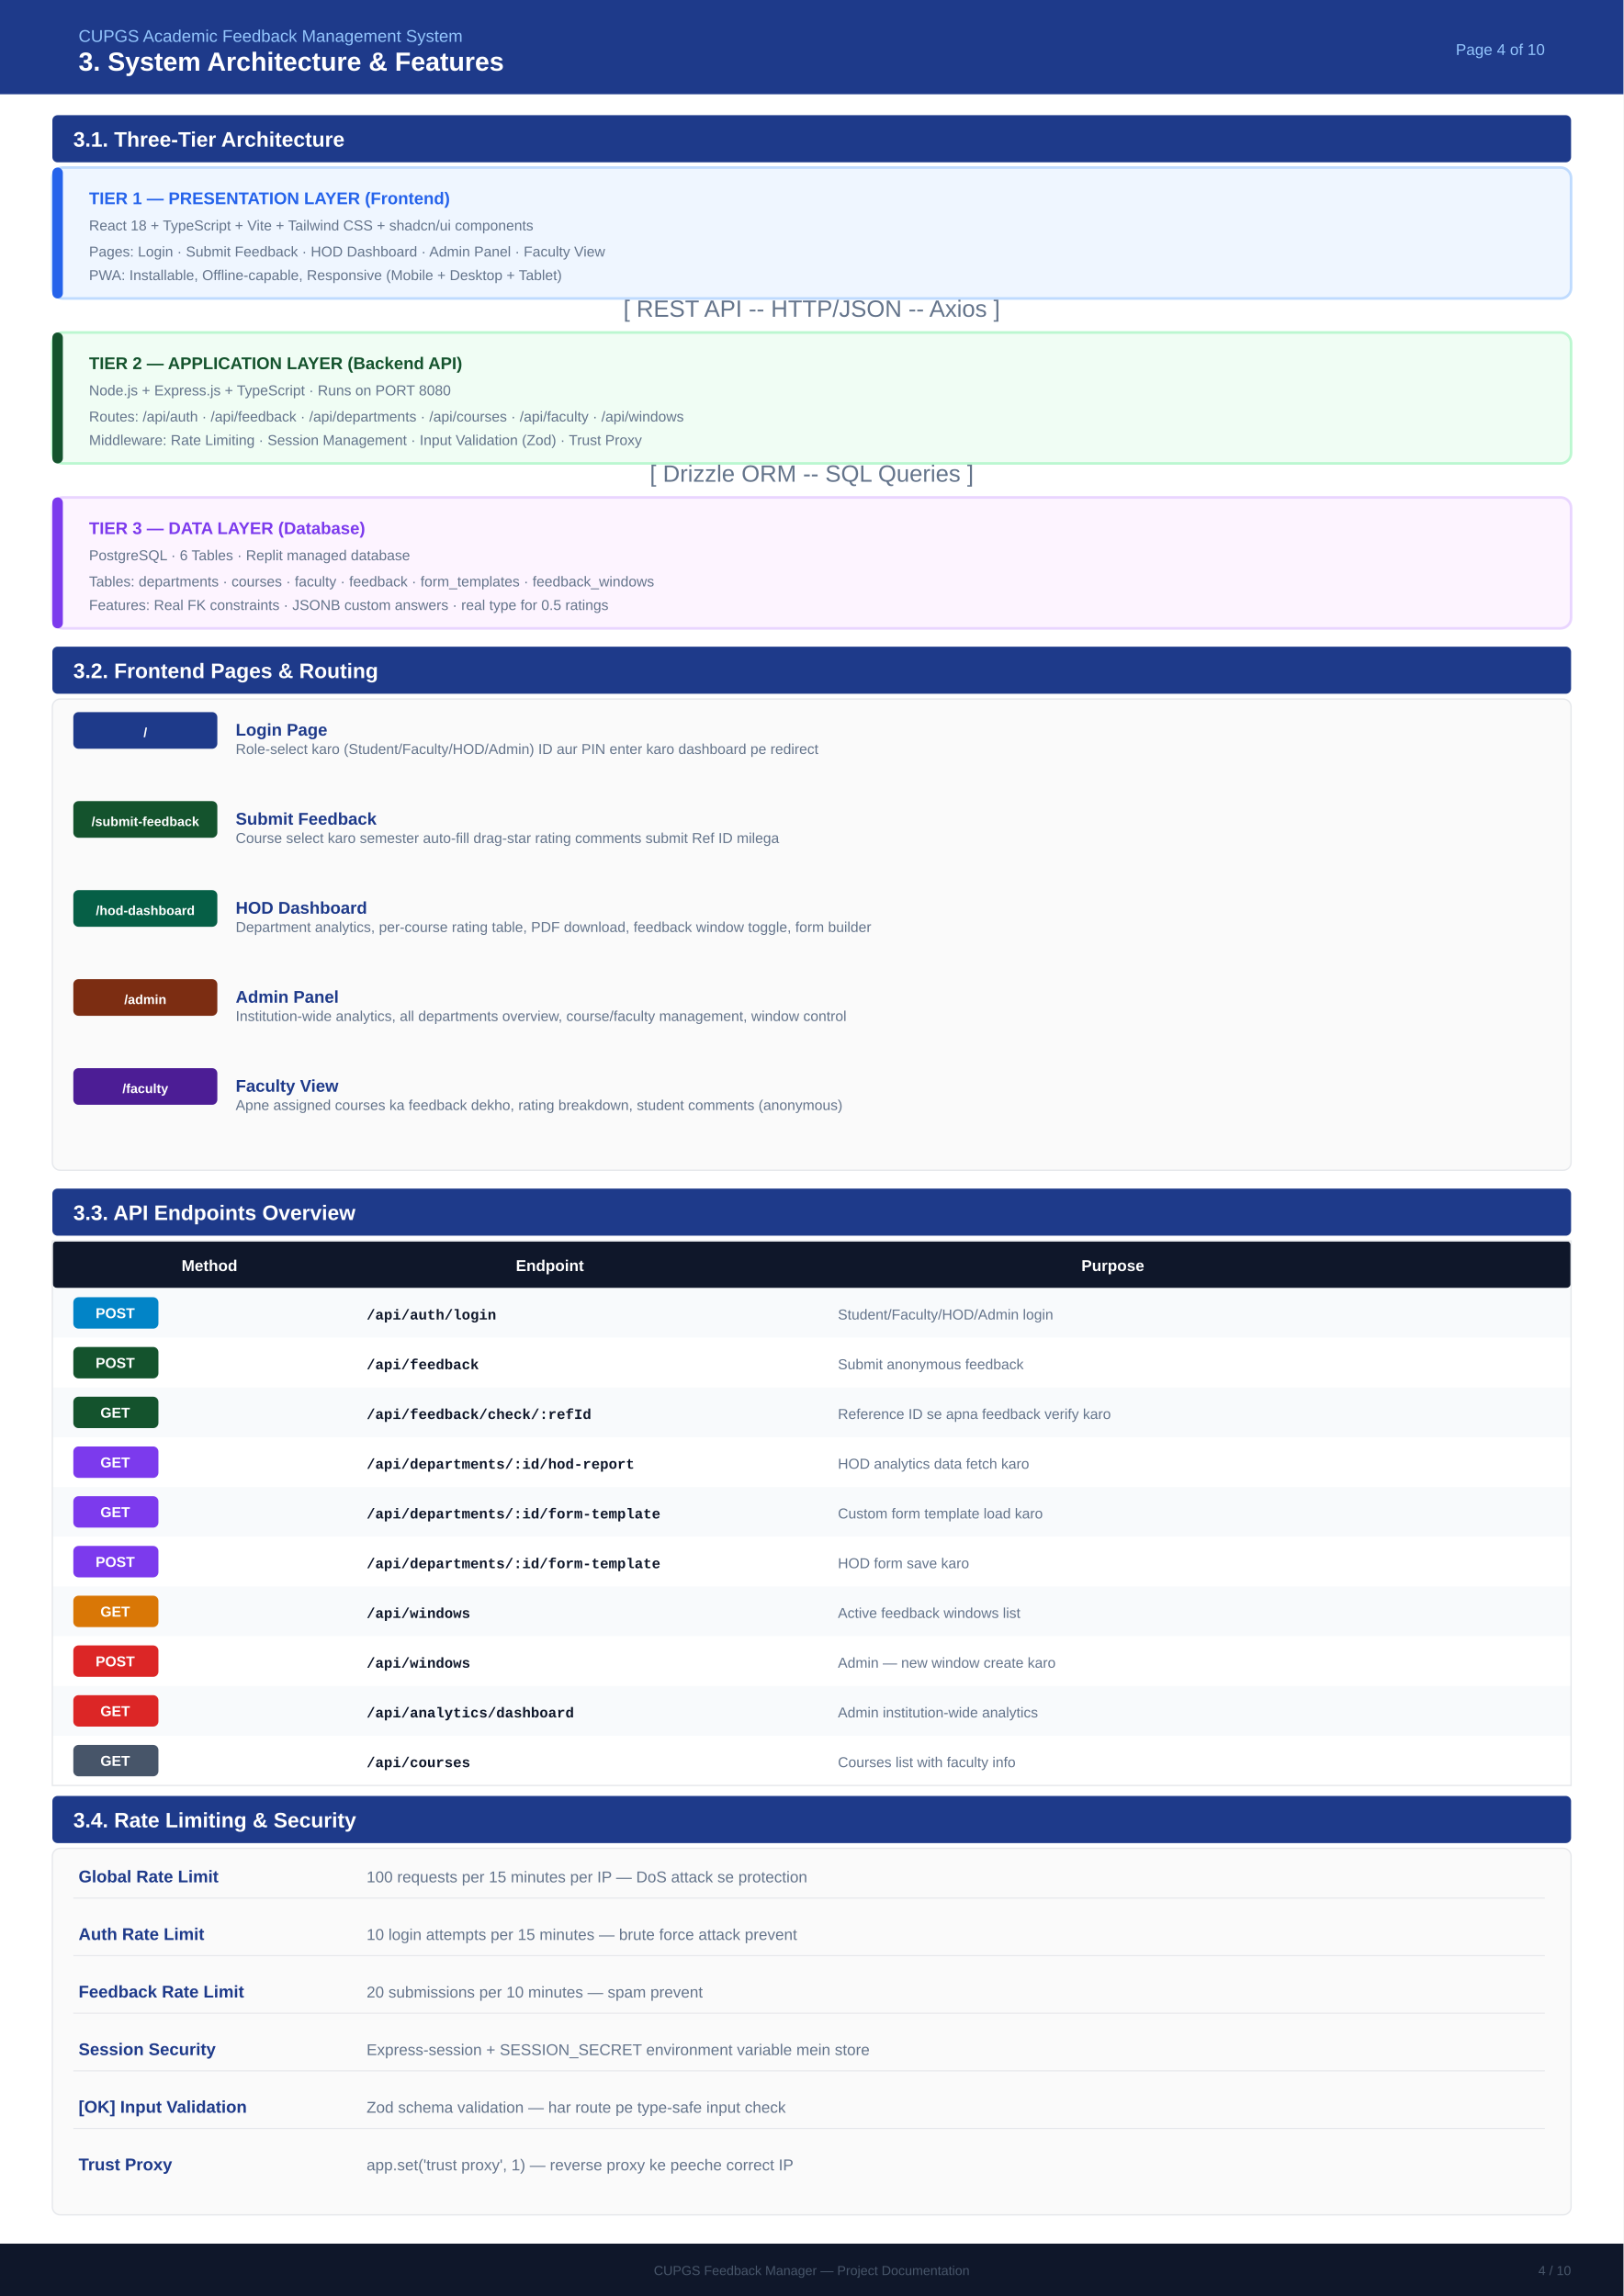
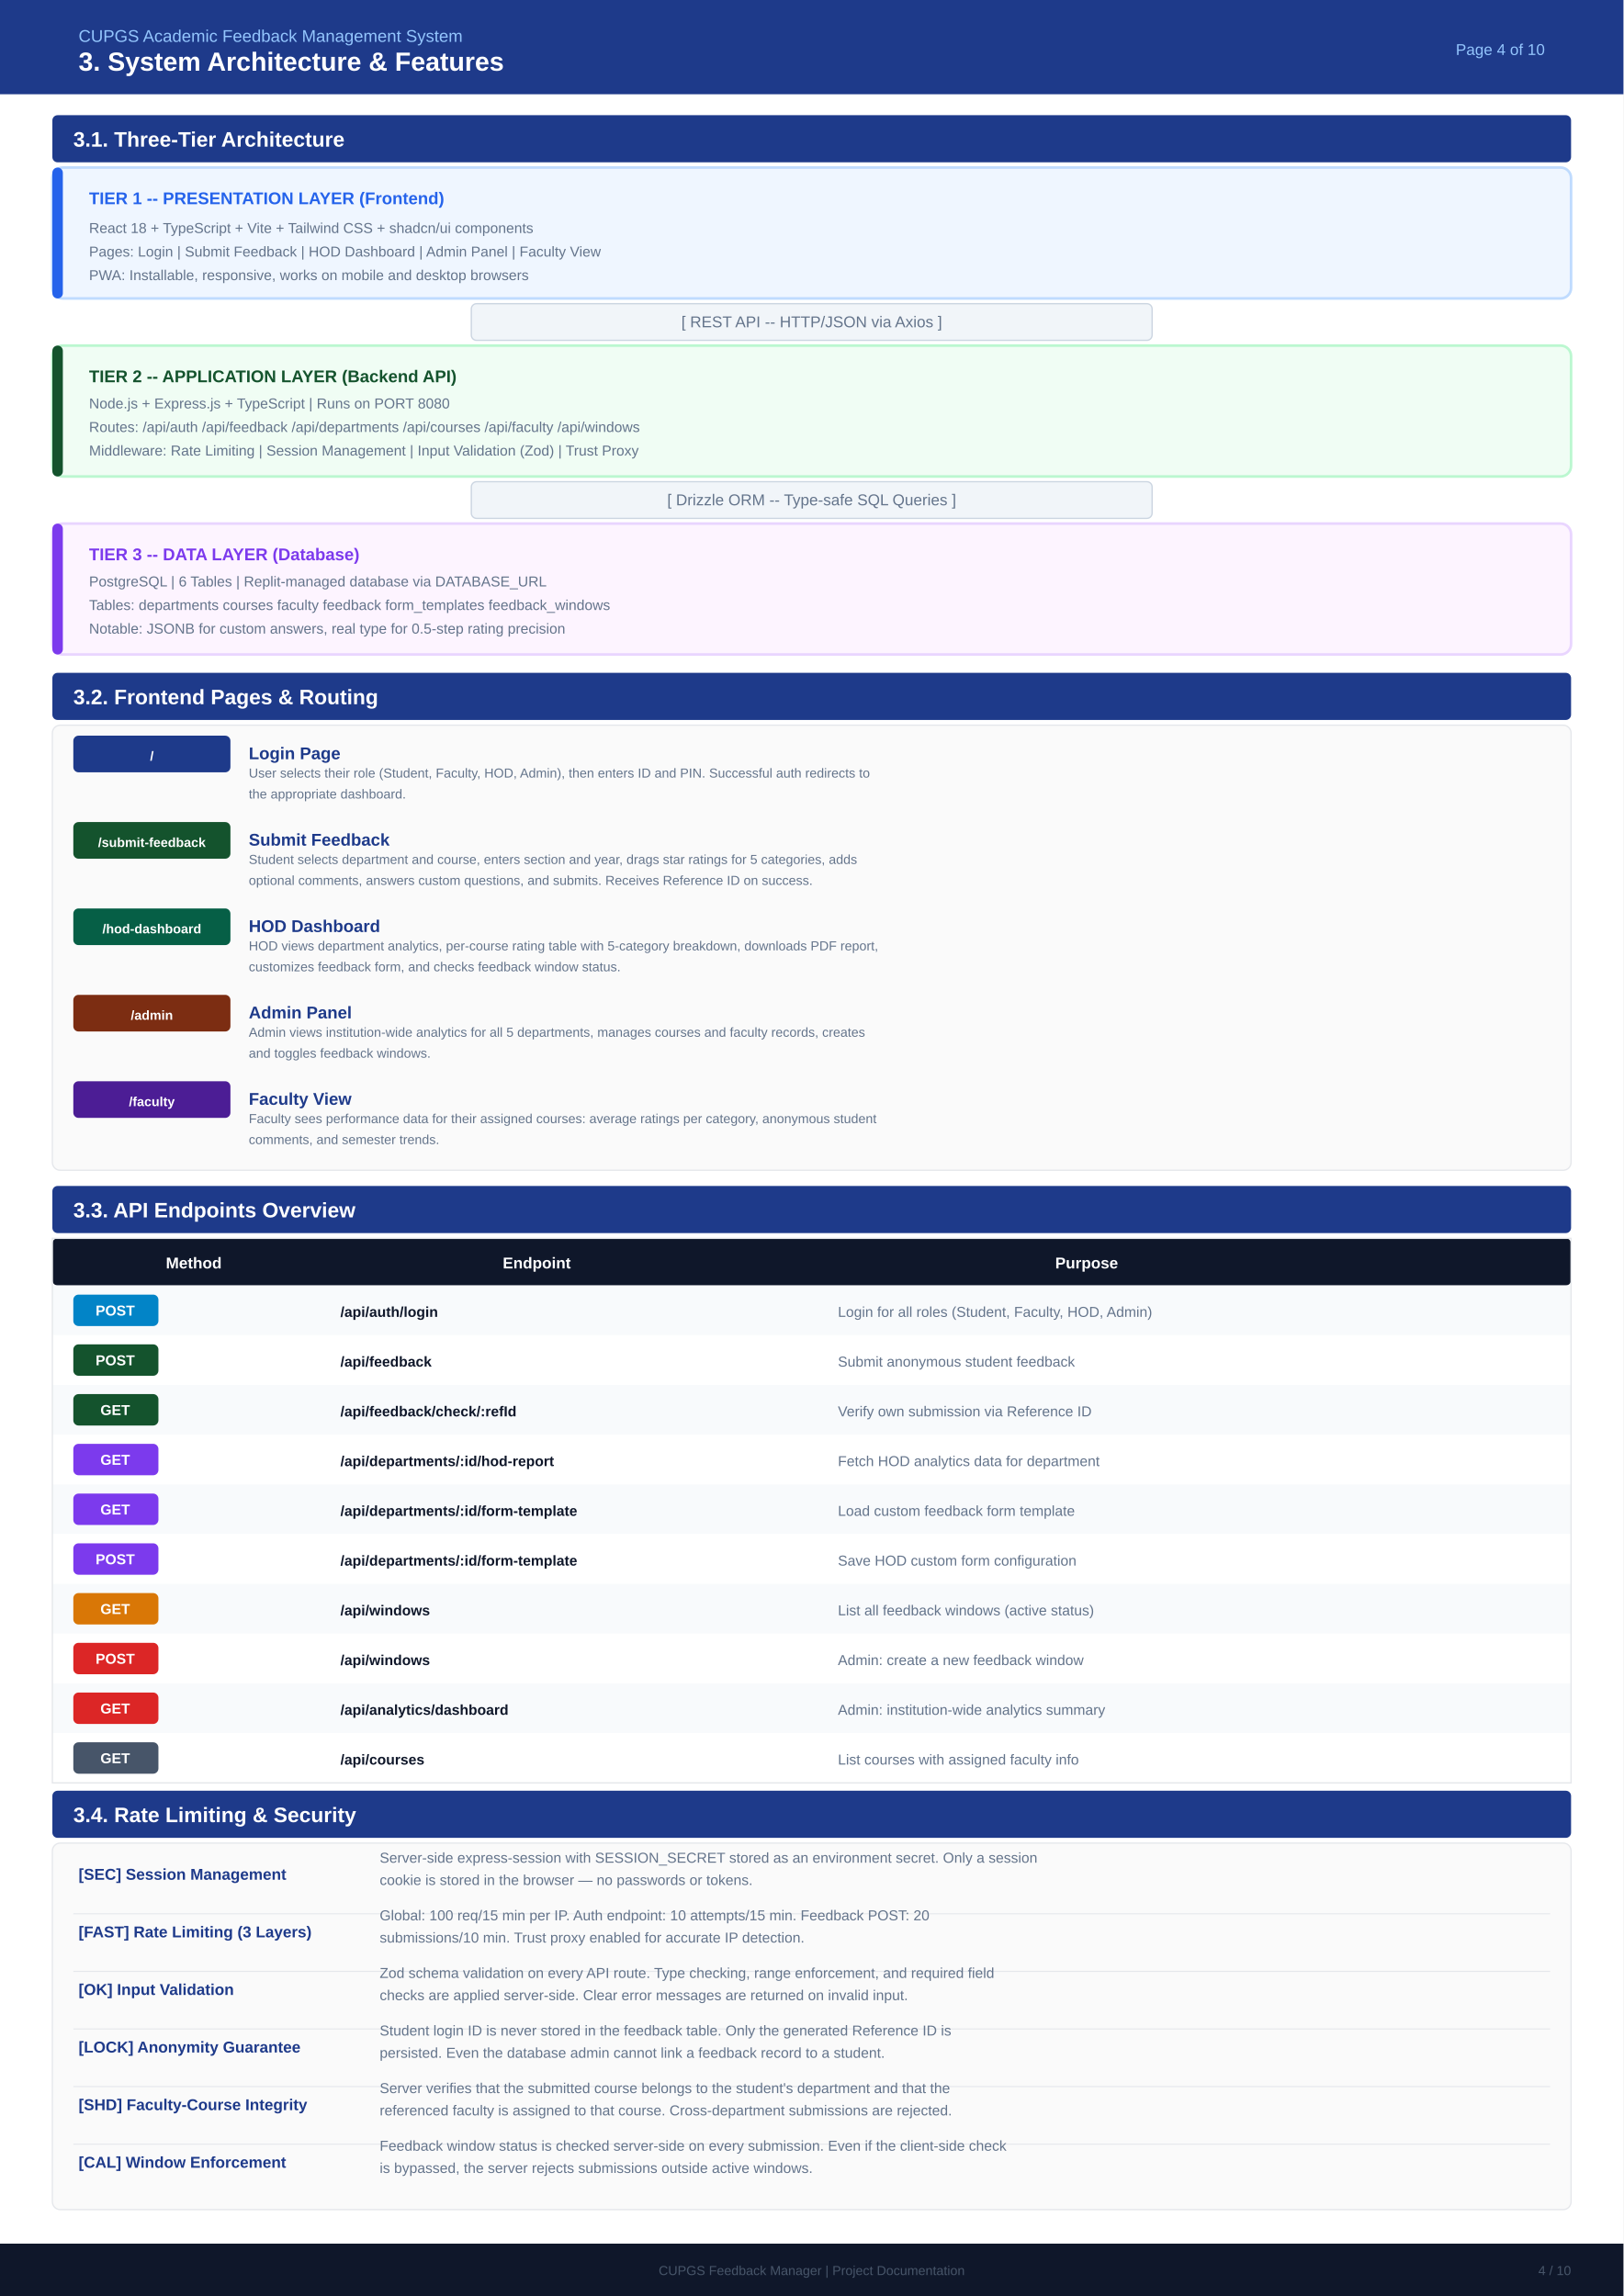
<svg xmlns="http://www.w3.org/2000/svg" width="1240" height="1754" viewBox="0 0 1240 1754" font-family="Arial,Helvetica,sans-serif">
  <rect width="1240" height="1754" fill="white" />
  <rect x="0" y="0" width="1240" height="72" fill="#1e3a8a" />
  <text x="60" y="32" font-size="13" fill="#93c5fd">CUPGS Academic Feedback Management System</text>
  <text x="60" y="54" font-size="20" font-weight="800" fill="white">3. System Architecture &amp; Features</text>
  <text x="1180" y="42" text-anchor="end" font-size="12" fill="#93c5fd">Page 4 of 10</text>
  <rect x="40" y="88" width="1160" height="36" rx="4" fill="#1e3a8a" />
  <text x="56" y="112" font-size="16" font-weight="800" fill="white">3.1. Three-Tier Architecture</text>
  <rect x="40" y="128" width="1160" height="100" rx="8" fill="#eff6ff" stroke="#bfdbfe" stroke-width="2" />
  <rect x="40" y="128" width="8" height="100" rx="4" fill="#2563eb" />
-   <text x="68" y="156" font-size="13" font-weight="800" fill="#2563eb">TIER 1 — PRESENTATION LAYER (Frontend)</text>
-   <text x="68" y="176" font-size="11" fill="#64748b">React 18 + TypeScript + Vite + Tailwind CSS + shadcn/ui components</text>
-   <text x="68" y="196" font-size="11" fill="#64748b">Pages: Login · Submit Feedback · HOD Dashboard · Admin Panel · Faculty View</text>
-   <text x="68" y="214" font-size="11" fill="#64748b">PWA: Installable, Offline-capable, Responsive (Mobile + Desktop + Tablet)</text>
-   <text x="620" y="242" text-anchor="middle" font-size="18" fill="#64748b">[ REST API -- HTTP/JSON -- Axios ]</text>
-   <rect x="40" y="254" width="1160" height="100" rx="8" fill="#f0fdf4" stroke="#bbf7d0" stroke-width="2" />
-   <rect x="40" y="254" width="8" height="100" rx="4" fill="#14532d" />
-   <text x="68" y="282" font-size="13" font-weight="800" fill="#14532d">TIER 2 — APPLICATION LAYER (Backend API)</text>
-   <text x="68" y="302" font-size="11" fill="#64748b">Node.js + Express.js + TypeScript · Runs on PORT 8080</text>
-   <text x="68" y="322" font-size="11" fill="#64748b">Routes: /api/auth · /api/feedback · /api/departments · /api/courses · /api/faculty · /api/windows</text>
-   <text x="68" y="340" font-size="11" fill="#64748b">Middleware: Rate Limiting · Session Management · Input Validation (Zod) · Trust Proxy</text>
-   <text x="620" y="368" text-anchor="middle" font-size="18" fill="#64748b">[ Drizzle ORM -- SQL Queries ]</text>
-   <rect x="40" y="380" width="1160" height="100" rx="8" fill="#fdf4ff" stroke="#e9d5ff" stroke-width="2" />
-   <rect x="40" y="380" width="8" height="100" rx="4" fill="#7c3aed" />
-   <text x="68" y="408" font-size="13" font-weight="800" fill="#7c3aed">TIER 3 — DATA LAYER (Database)</text>
-   <text x="68" y="428" font-size="11" fill="#64748b">PostgreSQL · 6 Tables · Replit managed database</text>
-   <text x="68" y="448" font-size="11" fill="#64748b">Tables: departments · courses · faculty · feedback · form_templates · feedback_windows</text>
-   <text x="68" y="466" font-size="11" fill="#64748b">Features: Real FK constraints · JSONB custom answers · real type for 0.5 ratings</text>
-   <rect x="40" y="494" width="1160" height="36" rx="4" fill="#1e3a8a" />
-   <text x="56" y="518" font-size="16" font-weight="800" fill="white">3.2. Frontend Pages &amp; Routing</text>
-   <rect x="40" y="534" width="1160" height="360" rx="6" fill="#fafafa" stroke="#e5e7eb" stroke-width="1" />
-   <rect x="56" y="544" width="110" height="28" rx="4" fill="#1e3a8a" />
-   <text x="111" y="563" text-anchor="middle" font-size="10" font-weight="700" fill="white">/</text>
-   <text x="180" y="562" font-size="13" font-weight="700" fill="#1e3a8a">Login Page</text>
-   <text x="180" y="576" font-size="11" fill="#64748b">Role-select karo (Student/Faculty/HOD/Admin)  ID aur PIN enter karo  dashboard pe redirect</text>
-   <rect x="56" y="612" width="110" height="28" rx="4" fill="#14532d" />
-   <text x="111" y="631" text-anchor="middle" font-size="10" font-weight="700" fill="white">/submit-feedback</text>
-   <text x="180" y="630" font-size="13" font-weight="700" fill="#1e3a8a">Submit Feedback</text>
-   <text x="180" y="644" font-size="11" fill="#64748b">Course select karo  semester auto-fill  drag-star rating  comments  submit  Ref ID milega</text>
-   <rect x="56" y="680" width="110" height="28" rx="4" fill="#065f46" />
-   <text x="111" y="699" text-anchor="middle" font-size="10" font-weight="700" fill="white">/hod-dashboard</text>
-   <text x="180" y="698" font-size="13" font-weight="700" fill="#1e3a8a">HOD Dashboard</text>
-   <text x="180" y="712" font-size="11" fill="#64748b">Department analytics, per-course rating table, PDF download, feedback window toggle, form builder</text>
-   <rect x="56" y="748" width="110" height="28" rx="4" fill="#7c2d12" />
-   <text x="111" y="767" text-anchor="middle" font-size="10" font-weight="700" fill="white">/admin</text>
-   <text x="180" y="766" font-size="13" font-weight="700" fill="#1e3a8a">Admin Panel</text>
-   <text x="180" y="780" font-size="11" fill="#64748b">Institution-wide analytics, all departments overview, course/faculty management, window control</text>
-   <rect x="56" y="816" width="110" height="28" rx="4" fill="#4c1d95" />
-   <text x="111" y="835" text-anchor="middle" font-size="10" font-weight="700" fill="white">/faculty</text>
-   <text x="180" y="834" font-size="13" font-weight="700" fill="#1e3a8a">Faculty View</text>
-   <text x="180" y="848" font-size="11" fill="#64748b">Apne assigned courses ka feedback dekho, rating breakdown, student comments (anonymous)</text>
-   <rect x="40" y="908" width="1160" height="36" rx="4" fill="#1e3a8a" />
-   <text x="56" y="932" font-size="16" font-weight="800" fill="white">3.3. API Endpoints Overview</text>
-   <rect x="40" y="948" width="1160" height="36" rx="4" fill="#0f172a" />
-   <text x="160" y="971" text-anchor="middle" font-size="12" font-weight="700" fill="white">Method</text>
-   <text x="420" y="971" text-anchor="middle" font-size="12" font-weight="700" fill="white">Endpoint</text>
-   <text x="850" y="971" text-anchor="middle" font-size="12" font-weight="700" fill="white">Purpose</text>
-   <rect x="40" y="984" width="1160" height="38" fill="#f8fafc" />
-   <rect x="56" y="991" width="65" height="24" rx="4" fill="#0284c7" />
-   <text x="88" y="1007" text-anchor="middle" font-size="11" font-weight="800" fill="white">POST</text>
-   <text x="280" y="1008" font-size="11" font-weight="600" fill="#0f172a" font-family="Courier New,monospace">/api/auth/login</text>
-   <text x="640" y="1008" font-size="11" fill="#64748b">Student/Faculty/HOD/Admin login</text>
-   <rect x="40" y="1022" width="1160" height="38" fill="white" />
-   <rect x="56" y="1029" width="65" height="24" rx="4" fill="#14532d" />
-   <text x="88" y="1045" text-anchor="middle" font-size="11" font-weight="800" fill="white">POST</text>
-   <text x="280" y="1046" font-size="11" font-weight="600" fill="#0f172a" font-family="Courier New,monospace">/api/feedback</text>
-   <text x="640" y="1046" font-size="11" fill="#64748b">Submit anonymous feedback</text>
-   <rect x="40" y="1060" width="1160" height="38" fill="#f8fafc" />
-   <rect x="56" y="1067" width="65" height="24" rx="4" fill="#14532d" />
-   <text x="88" y="1083" text-anchor="middle" font-size="11" font-weight="800" fill="white">GET</text>
-   <text x="280" y="1084" font-size="11" font-weight="600" fill="#0f172a" font-family="Courier New,monospace">/api/feedback/check/:refId</text>
-   <text x="640" y="1084" font-size="11" fill="#64748b">Reference ID se apna feedback verify karo</text>
-   <rect x="40" y="1098" width="1160" height="38" fill="white" />
-   <rect x="56" y="1105" width="65" height="24" rx="4" fill="#7c3aed" />
-   <text x="88" y="1121" text-anchor="middle" font-size="11" font-weight="800" fill="white">GET</text>
-   <text x="280" y="1122" font-size="11" font-weight="600" fill="#0f172a" font-family="Courier New,monospace">/api/departments/:id/hod-report</text>
-   <text x="640" y="1122" font-size="11" fill="#64748b">HOD analytics data fetch karo</text>
-   <rect x="40" y="1136" width="1160" height="38" fill="#f8fafc" />
-   <rect x="56" y="1143" width="65" height="24" rx="4" fill="#7c3aed" />
-   <text x="88" y="1159" text-anchor="middle" font-size="11" font-weight="800" fill="white">GET</text>
-   <text x="280" y="1160" font-size="11" font-weight="600" fill="#0f172a" font-family="Courier New,monospace">/api/departments/:id/form-template</text>
-   <text x="640" y="1160" font-size="11" fill="#64748b">Custom form template load karo</text>
-   <rect x="40" y="1174" width="1160" height="38" fill="white" />
-   <rect x="56" y="1181" width="65" height="24" rx="4" fill="#7c3aed" />
-   <text x="88" y="1197" text-anchor="middle" font-size="11" font-weight="800" fill="white">POST</text>
-   <text x="280" y="1198" font-size="11" font-weight="600" fill="#0f172a" font-family="Courier New,monospace">/api/departments/:id/form-template</text>
-   <text x="640" y="1198" font-size="11" fill="#64748b">HOD form save karo</text>
-   <rect x="40" y="1212" width="1160" height="38" fill="#f8fafc" />
-   <rect x="56" y="1219" width="65" height="24" rx="4" fill="#d97706" />
-   <text x="88" y="1235" text-anchor="middle" font-size="11" font-weight="800" fill="white">GET</text>
-   <text x="280" y="1236" font-size="11" font-weight="600" fill="#0f172a" font-family="Courier New,monospace">/api/windows</text>
-   <text x="640" y="1236" font-size="11" fill="#64748b">Active feedback windows list</text>
-   <rect x="40" y="1250" width="1160" height="38" fill="white" />
-   <rect x="56" y="1257" width="65" height="24" rx="4" fill="#dc2626" />
-   <text x="88" y="1273" text-anchor="middle" font-size="11" font-weight="800" fill="white">POST</text>
-   <text x="280" y="1274" font-size="11" font-weight="600" fill="#0f172a" font-family="Courier New,monospace">/api/windows</text>
-   <text x="640" y="1274" font-size="11" fill="#64748b">Admin — new window create karo</text>
-   <rect x="40" y="1288" width="1160" height="38" fill="#f8fafc" />
-   <rect x="56" y="1295" width="65" height="24" rx="4" fill="#dc2626" />
-   <text x="88" y="1311" text-anchor="middle" font-size="11" font-weight="800" fill="white">GET</text>
-   <text x="280" y="1312" font-size="11" font-weight="600" fill="#0f172a" font-family="Courier New,monospace">/api/analytics/dashboard</text>
-   <text x="640" y="1312" font-size="11" fill="#64748b">Admin institution-wide analytics</text>
-   <rect x="40" y="1326" width="1160" height="38" fill="white" />
-   <rect x="56" y="1333" width="65" height="24" rx="4" fill="#475569" />
-   <text x="88" y="1349" text-anchor="middle" font-size="11" font-weight="800" fill="white">GET</text>
-   <text x="280" y="1350" font-size="11" font-weight="600" fill="#0f172a" font-family="Courier New,monospace">/api/courses</text>
-   <text x="640" y="1350" font-size="11" fill="#64748b">Courses list with faculty info</text>
-   <rect x="40" y="948" width="1160" height="416" fill="none" stroke="#e5e7eb" stroke-width="1" />
-   <rect x="40" y="1372" width="1160" height="36" rx="4" fill="#1e3a8a" />
-   <text x="56" y="1396" font-size="16" font-weight="800" fill="white">3.4. Rate Limiting &amp; Security</text>
-   <rect x="40" y="1412" width="1160" height="280" rx="6" fill="#fafafa" stroke="#e5e7eb" stroke-width="1" />
-   <text x="60" y="1438" font-size="13" font-weight="700" fill="#1e3a8a"> Global Rate Limit</text>
-   <text x="280" y="1438" font-size="12" fill="#64748b">100 requests per 15 minutes per IP — DoS attack se protection</text>
-   <line x1="56" y1="1450" x2="1180" y2="1450" stroke="#e5e7eb" stroke-width="0.8" />
-   <text x="60" y="1482" font-size="13" font-weight="700" fill="#1e3a8a"> Auth Rate Limit</text>
-   <text x="280" y="1482" font-size="12" fill="#64748b">10 login attempts per 15 minutes — brute force attack prevent</text>
-   <line x1="56" y1="1494" x2="1180" y2="1494" stroke="#e5e7eb" stroke-width="0.8" />
-   <text x="60" y="1526" font-size="13" font-weight="700" fill="#1e3a8a"> Feedback Rate Limit</text>
-   <text x="280" y="1526" font-size="12" fill="#64748b">20 submissions per 10 minutes — spam prevent</text>
-   <line x1="56" y1="1538" x2="1180" y2="1538" stroke="#e5e7eb" stroke-width="0.8" />
-   <text x="60" y="1570" font-size="13" font-weight="700" fill="#1e3a8a"> Session Security</text>
-   <text x="280" y="1570" font-size="12" fill="#64748b">Express-session + SESSION_SECRET environment variable mein store</text>
-   <line x1="56" y1="1582" x2="1180" y2="1582" stroke="#e5e7eb" stroke-width="0.8" />
-   <text x="60" y="1614" font-size="13" font-weight="700" fill="#1e3a8a">[OK] Input Validation</text>
-   <text x="280" y="1614" font-size="12" fill="#64748b">Zod schema validation — har route pe type-safe input check</text>
-   <line x1="56" y1="1626" x2="1180" y2="1626" stroke="#e5e7eb" stroke-width="0.8" />
-   <text x="60" y="1658" font-size="13" font-weight="700" fill="#1e3a8a"> Trust Proxy</text>
-   <text x="280" y="1658" font-size="12" fill="#64748b">app.set('trust proxy', 1) — reverse proxy ke peeche correct IP</text>
+   <text x="68" y="156" font-size="13" font-weight="800" fill="#2563eb">TIER 1 -- PRESENTATION LAYER (Frontend)</text>
+   <text x="68" y="178" font-size="11" fill="#64748b">React 18 + TypeScript + Vite + Tailwind CSS + shadcn/ui components</text>
+   <text x="68" y="196" font-size="11" fill="#64748b">Pages: Login  |  Submit Feedback  |  HOD Dashboard  |  Admin Panel  |  Faculty View</text>
+   <text x="68" y="214" font-size="11" fill="#64748b">PWA: Installable, responsive, works on mobile and desktop browsers</text>
+   <rect x="360" y="232" width="520" height="28" rx="4" fill="#f1f5f9" stroke="#cbd5e1" stroke-width="1" />
+   <text x="620" y="250" text-anchor="middle" font-size="12" fill="#64748b">[ REST API  --  HTTP/JSON via Axios ]</text>
+   <rect x="40" y="264" width="1160" height="100" rx="8" fill="#f0fdf4" stroke="#bbf7d0" stroke-width="2" />
+   <rect x="40" y="264" width="8" height="100" rx="4" fill="#14532d" />
+   <text x="68" y="292" font-size="13" font-weight="800" fill="#14532d">TIER 2 -- APPLICATION LAYER (Backend API)</text>
+   <text x="68" y="312" font-size="11" fill="#64748b">Node.js + Express.js + TypeScript  |  Runs on PORT 8080</text>
+   <text x="68" y="330" font-size="11" fill="#64748b">Routes: /api/auth  /api/feedback  /api/departments  /api/courses  /api/faculty  /api/windows</text>
+   <text x="68" y="348" font-size="11" fill="#64748b">Middleware: Rate Limiting  |  Session Management  |  Input Validation (Zod)  |  Trust Proxy</text>
+   <rect x="360" y="368" width="520" height="28" rx="4" fill="#f1f5f9" stroke="#cbd5e1" stroke-width="1" />
+   <text x="620" y="386" text-anchor="middle" font-size="12" fill="#64748b">[ Drizzle ORM  --  Type-safe SQL Queries ]</text>
+   <rect x="40" y="400" width="1160" height="100" rx="8" fill="#fdf4ff" stroke="#e9d5ff" stroke-width="2" />
+   <rect x="40" y="400" width="8" height="100" rx="4" fill="#7c3aed" />
+   <text x="68" y="428" font-size="13" font-weight="800" fill="#7c3aed">TIER 3 -- DATA LAYER (Database)</text>
+   <text x="68" y="448" font-size="11" fill="#64748b">PostgreSQL  |  6 Tables  |  Replit-managed database via DATABASE_URL</text>
+   <text x="68" y="466" font-size="11" fill="#64748b">Tables: departments  courses  faculty  feedback  form_templates  feedback_windows</text>
+   <text x="68" y="484" font-size="11" fill="#64748b">Notable: JSONB for custom answers, real type for 0.5-step rating precision</text>
+   <rect x="40" y="514" width="1160" height="36" rx="4" fill="#1e3a8a" />
+   <text x="56" y="538" font-size="16" font-weight="800" fill="white">3.2. Frontend Pages &amp; Routing</text>
+   <rect x="40" y="554" width="1160" height="340" rx="6" fill="#fafafa" stroke="#e5e7eb" stroke-width="1" />
+   <rect x="56" y="562" width="120" height="28" rx="4" fill="#1e3a8a" />
+   <text x="116" y="581" text-anchor="middle" font-size="10" font-weight="700" fill="white">/</text>
+   <text x="190" y="580" font-size="13" font-weight="700" fill="#1e3a8a">Login Page</text>
+   <text x="190" y="594" font-size="10" fill="#64748b">User selects their role (Student, Faculty, HOD, Admin), then enters ID and PIN. Successful auth redirects to</text>
+   <text x="190" y="610" font-size="10" fill="#64748b">the appropriate dashboard.</text>
+   <rect x="56" y="628" width="120" height="28" rx="4" fill="#14532d" />
+   <text x="116" y="647" text-anchor="middle" font-size="10" font-weight="700" fill="white">/submit-feedback</text>
+   <text x="190" y="646" font-size="13" font-weight="700" fill="#1e3a8a">Submit Feedback</text>
+   <text x="190" y="660" font-size="10" fill="#64748b">Student selects department and course, enters section and year, drags star ratings for 5 categories, adds</text>
+   <text x="190" y="676" font-size="10" fill="#64748b">optional comments, answers custom questions, and submits. Receives Reference ID on success.</text>
+   <rect x="56" y="694" width="120" height="28" rx="4" fill="#065f46" />
+   <text x="116" y="713" text-anchor="middle" font-size="10" font-weight="700" fill="white">/hod-dashboard</text>
+   <text x="190" y="712" font-size="13" font-weight="700" fill="#1e3a8a">HOD Dashboard</text>
+   <text x="190" y="726" font-size="10" fill="#64748b">HOD views department analytics, per-course rating table with 5-category breakdown, downloads PDF report,</text>
+   <text x="190" y="742" font-size="10" fill="#64748b">customizes feedback form, and checks feedback window status.</text>
+   <rect x="56" y="760" width="120" height="28" rx="4" fill="#7c2d12" />
+   <text x="116" y="779" text-anchor="middle" font-size="10" font-weight="700" fill="white">/admin</text>
+   <text x="190" y="778" font-size="13" font-weight="700" fill="#1e3a8a">Admin Panel</text>
+   <text x="190" y="792" font-size="10" fill="#64748b">Admin views institution-wide analytics for all 5 departments, manages courses and faculty records, creates</text>
+   <text x="190" y="808" font-size="10" fill="#64748b">and toggles feedback windows.</text>
+   <rect x="56" y="826" width="120" height="28" rx="4" fill="#4c1d95" />
+   <text x="116" y="845" text-anchor="middle" font-size="10" font-weight="700" fill="white">/faculty</text>
+   <text x="190" y="844" font-size="13" font-weight="700" fill="#1e3a8a">Faculty View</text>
+   <text x="190" y="858" font-size="10" fill="#64748b">Faculty sees performance data for their assigned courses: average ratings per category, anonymous student</text>
+   <text x="190" y="874" font-size="10" fill="#64748b">comments, and semester trends.</text>
+   <rect x="40" y="906" width="1160" height="36" rx="4" fill="#1e3a8a" />
+   <text x="56" y="930" font-size="16" font-weight="800" fill="white">3.3. API Endpoints Overview</text>
+   <rect x="40" y="946" width="1160" height="36" rx="4" fill="#0f172a" />
+   <text x="148" y="969" text-anchor="middle" font-size="12" font-weight="700" fill="white">Method</text>
+   <text x="410" y="969" text-anchor="middle" font-size="12" font-weight="700" fill="white">Endpoint</text>
+   <text x="830" y="969" text-anchor="middle" font-size="12" font-weight="700" fill="white">Purpose</text>
+   <rect x="40" y="982" width="1160" height="38" fill="#f8fafc" />
+   <rect x="56" y="989" width="65" height="24" rx="4" fill="#0284c7" />
+   <text x="88" y="1005" text-anchor="middle" font-size="11" font-weight="800" fill="white">POST</text>
+   <text x="260" y="1006" font-size="11" font-weight="600" fill="#0f172a">/api/auth/login</text>
+   <text x="640" y="1006" font-size="11" fill="#64748b">Login for all roles (Student, Faculty, HOD, Admin)</text>
+   <rect x="40" y="1020" width="1160" height="38" fill="white" />
+   <rect x="56" y="1027" width="65" height="24" rx="4" fill="#14532d" />
+   <text x="88" y="1043" text-anchor="middle" font-size="11" font-weight="800" fill="white">POST</text>
+   <text x="260" y="1044" font-size="11" font-weight="600" fill="#0f172a">/api/feedback</text>
+   <text x="640" y="1044" font-size="11" fill="#64748b">Submit anonymous student feedback</text>
+   <rect x="40" y="1058" width="1160" height="38" fill="#f8fafc" />
+   <rect x="56" y="1065" width="65" height="24" rx="4" fill="#14532d" />
+   <text x="88" y="1081" text-anchor="middle" font-size="11" font-weight="800" fill="white">GET</text>
+   <text x="260" y="1082" font-size="11" font-weight="600" fill="#0f172a">/api/feedback/check/:refId</text>
+   <text x="640" y="1082" font-size="11" fill="#64748b">Verify own submission via Reference ID</text>
+   <rect x="40" y="1096" width="1160" height="38" fill="white" />
+   <rect x="56" y="1103" width="65" height="24" rx="4" fill="#7c3aed" />
+   <text x="88" y="1119" text-anchor="middle" font-size="11" font-weight="800" fill="white">GET</text>
+   <text x="260" y="1120" font-size="11" font-weight="600" fill="#0f172a">/api/departments/:id/hod-report</text>
+   <text x="640" y="1120" font-size="11" fill="#64748b">Fetch HOD analytics data for department</text>
+   <rect x="40" y="1134" width="1160" height="38" fill="#f8fafc" />
+   <rect x="56" y="1141" width="65" height="24" rx="4" fill="#7c3aed" />
+   <text x="88" y="1157" text-anchor="middle" font-size="11" font-weight="800" fill="white">GET</text>
+   <text x="260" y="1158" font-size="11" font-weight="600" fill="#0f172a">/api/departments/:id/form-template</text>
+   <text x="640" y="1158" font-size="11" fill="#64748b">Load custom feedback form template</text>
+   <rect x="40" y="1172" width="1160" height="38" fill="white" />
+   <rect x="56" y="1179" width="65" height="24" rx="4" fill="#7c3aed" />
+   <text x="88" y="1195" text-anchor="middle" font-size="11" font-weight="800" fill="white">POST</text>
+   <text x="260" y="1196" font-size="11" font-weight="600" fill="#0f172a">/api/departments/:id/form-template</text>
+   <text x="640" y="1196" font-size="11" fill="#64748b">Save HOD custom form configuration</text>
+   <rect x="40" y="1210" width="1160" height="38" fill="#f8fafc" />
+   <rect x="56" y="1217" width="65" height="24" rx="4" fill="#d97706" />
+   <text x="88" y="1233" text-anchor="middle" font-size="11" font-weight="800" fill="white">GET</text>
+   <text x="260" y="1234" font-size="11" font-weight="600" fill="#0f172a">/api/windows</text>
+   <text x="640" y="1234" font-size="11" fill="#64748b">List all feedback windows (active status)</text>
+   <rect x="40" y="1248" width="1160" height="38" fill="white" />
+   <rect x="56" y="1255" width="65" height="24" rx="4" fill="#dc2626" />
+   <text x="88" y="1271" text-anchor="middle" font-size="11" font-weight="800" fill="white">POST</text>
+   <text x="260" y="1272" font-size="11" font-weight="600" fill="#0f172a">/api/windows</text>
+   <text x="640" y="1272" font-size="11" fill="#64748b">Admin: create a new feedback window</text>
+   <rect x="40" y="1286" width="1160" height="38" fill="#f8fafc" />
+   <rect x="56" y="1293" width="65" height="24" rx="4" fill="#dc2626" />
+   <text x="88" y="1309" text-anchor="middle" font-size="11" font-weight="800" fill="white">GET</text>
+   <text x="260" y="1310" font-size="11" font-weight="600" fill="#0f172a">/api/analytics/dashboard</text>
+   <text x="640" y="1310" font-size="11" fill="#64748b">Admin: institution-wide analytics summary</text>
+   <rect x="40" y="1324" width="1160" height="38" fill="white" />
+   <rect x="56" y="1331" width="65" height="24" rx="4" fill="#475569" />
+   <text x="88" y="1347" text-anchor="middle" font-size="11" font-weight="800" fill="white">GET</text>
+   <text x="260" y="1348" font-size="11" font-weight="600" fill="#0f172a">/api/courses</text>
+   <text x="640" y="1348" font-size="11" fill="#64748b">List courses with assigned faculty info</text>
+   <rect x="40" y="946" width="1160" height="416" fill="none" stroke="#e5e7eb" stroke-width="1" />
+   <rect x="40" y="1368" width="1160" height="36" rx="4" fill="#1e3a8a" />
+   <text x="56" y="1392" font-size="16" font-weight="800" fill="white">3.4. Rate Limiting &amp; Security</text>
+   <rect x="40" y="1408" width="1160" height="280" rx="6" fill="#fafafa" stroke="#e5e7eb" stroke-width="1" />
+   <text x="60" y="1436" font-size="12" font-weight="700" fill="#1e3a8a">[SEC] Session Management</text>
+   <text x="290" y="1423" font-size="11" fill="#64748b">Server-side express-session with SESSION_SECRET stored as an environment secret. Only a session</text>
+   <text x="290" y="1440" font-size="11" fill="#64748b">cookie is stored in the browser — no passwords or tokens.</text>
+   <line x1="56" y1="1462" x2="1184" y2="1462" stroke="#e5e7eb" stroke-width="0.8" />
+   <text x="60" y="1480" font-size="12" font-weight="700" fill="#1e3a8a">[FAST] Rate Limiting (3 Layers)</text>
+   <text x="290" y="1467" font-size="11" fill="#64748b">Global: 100 req/15 min per IP. Auth endpoint: 10 attempts/15 min. Feedback POST: 20</text>
+   <text x="290" y="1484" font-size="11" fill="#64748b">submissions/10 min. Trust proxy enabled for accurate IP detection.</text>
+   <line x1="56" y1="1506" x2="1184" y2="1506" stroke="#e5e7eb" stroke-width="0.8" />
+   <text x="60" y="1524" font-size="12" font-weight="700" fill="#1e3a8a">[OK] Input Validation</text>
+   <text x="290" y="1511" font-size="11" fill="#64748b">Zod schema validation on every API route. Type checking, range enforcement, and required field</text>
+   <text x="290" y="1528" font-size="11" fill="#64748b">checks are applied server-side. Clear error messages are returned on invalid input.</text>
+   <line x1="56" y1="1550" x2="1184" y2="1550" stroke="#e5e7eb" stroke-width="0.8" />
+   <text x="60" y="1568" font-size="12" font-weight="700" fill="#1e3a8a">[LOCK] Anonymity Guarantee</text>
+   <text x="290" y="1555" font-size="11" fill="#64748b">Student login ID is never stored in the feedback table. Only the generated Reference ID is</text>
+   <text x="290" y="1572" font-size="11" fill="#64748b">persisted. Even the database admin cannot link a feedback record to a student.</text>
+   <line x1="56" y1="1594" x2="1184" y2="1594" stroke="#e5e7eb" stroke-width="0.8" />
+   <text x="60" y="1612" font-size="12" font-weight="700" fill="#1e3a8a">[SHD] Faculty-Course Integrity</text>
+   <text x="290" y="1599" font-size="11" fill="#64748b">Server verifies that the submitted course belongs to the student's department and that the</text>
+   <text x="290" y="1616" font-size="11" fill="#64748b">referenced faculty is assigned to that course. Cross-department submissions are rejected.</text>
+   <line x1="56" y1="1638" x2="1184" y2="1638" stroke="#e5e7eb" stroke-width="0.8" />
+   <text x="60" y="1656" font-size="12" font-weight="700" fill="#1e3a8a">[CAL] Window Enforcement</text>
+   <text x="290" y="1643" font-size="11" fill="#64748b">Feedback window status is checked server-side on every submission. Even if the client-side check</text>
+   <text x="290" y="1660" font-size="11" fill="#64748b">is bypassed, the server rejects submissions outside active windows.</text>
  <rect x="0" y="1714" width="1240" height="40" fill="#0f172a" />
-   <text x="620" y="1738" text-anchor="middle" font-size="10" fill="#475569">CUPGS Feedback Manager — Project Documentation</text>
+   <text x="620" y="1738" text-anchor="middle" font-size="10" fill="#475569">CUPGS Feedback Manager  |  Project Documentation</text>
  <text x="1200" y="1738" text-anchor="end" font-size="10" fill="#475569">4 / 10</text>
</svg>
